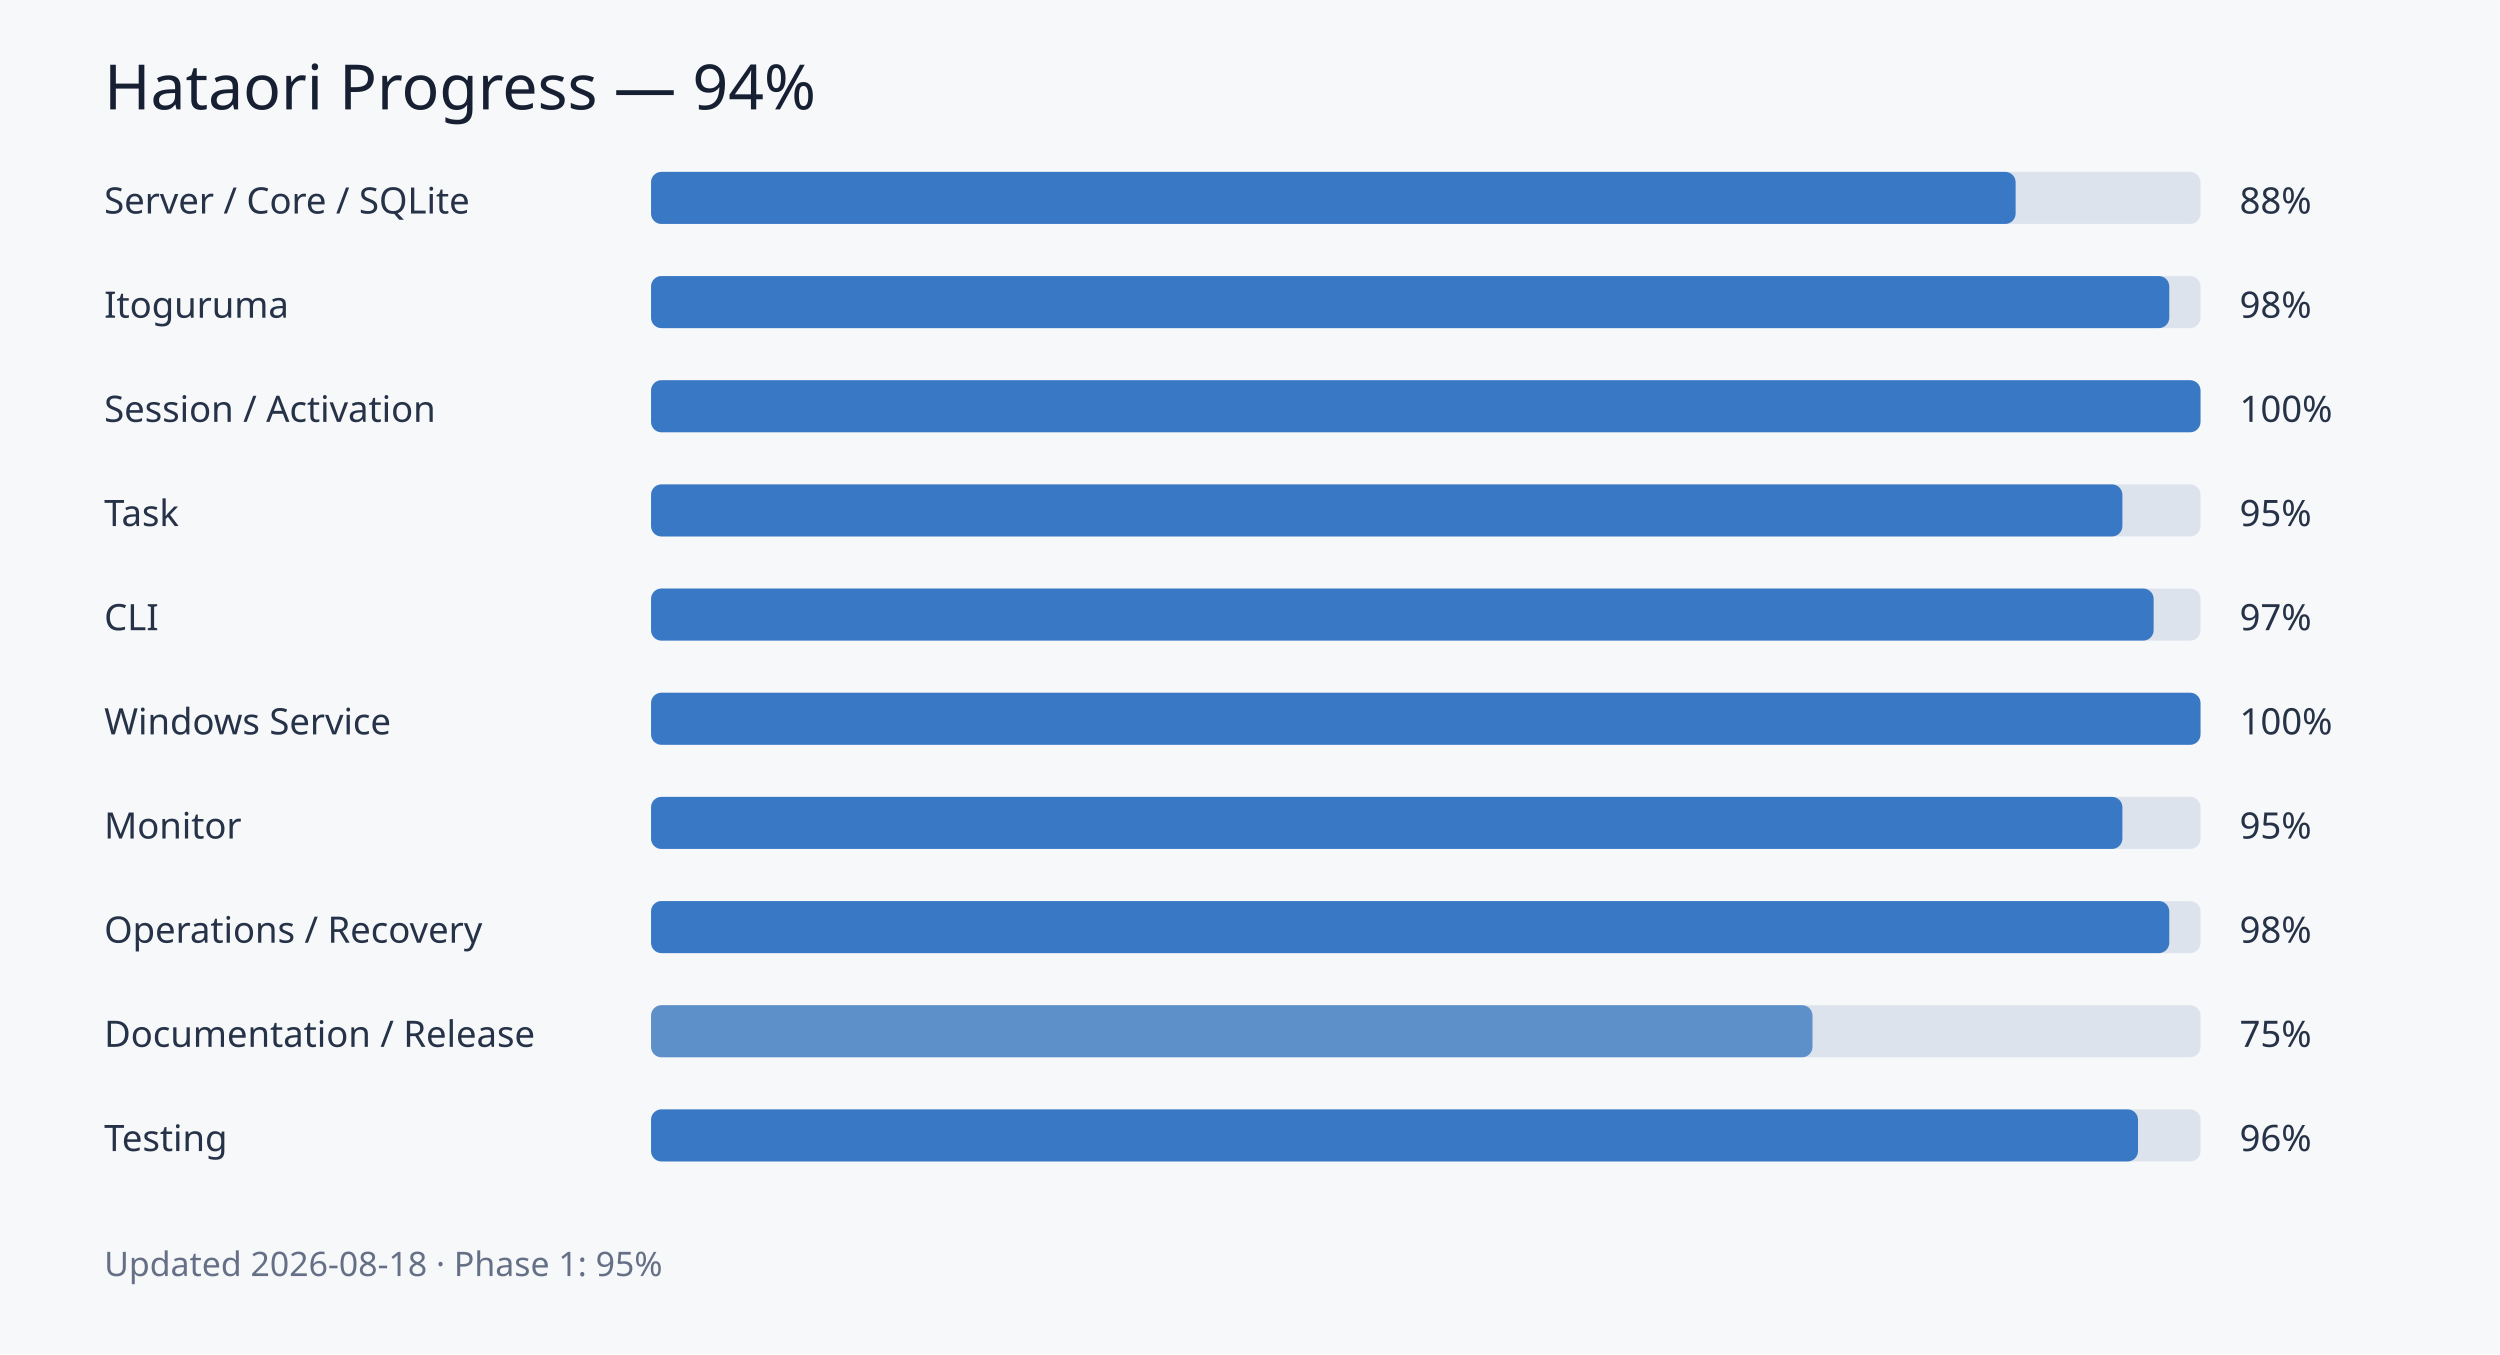
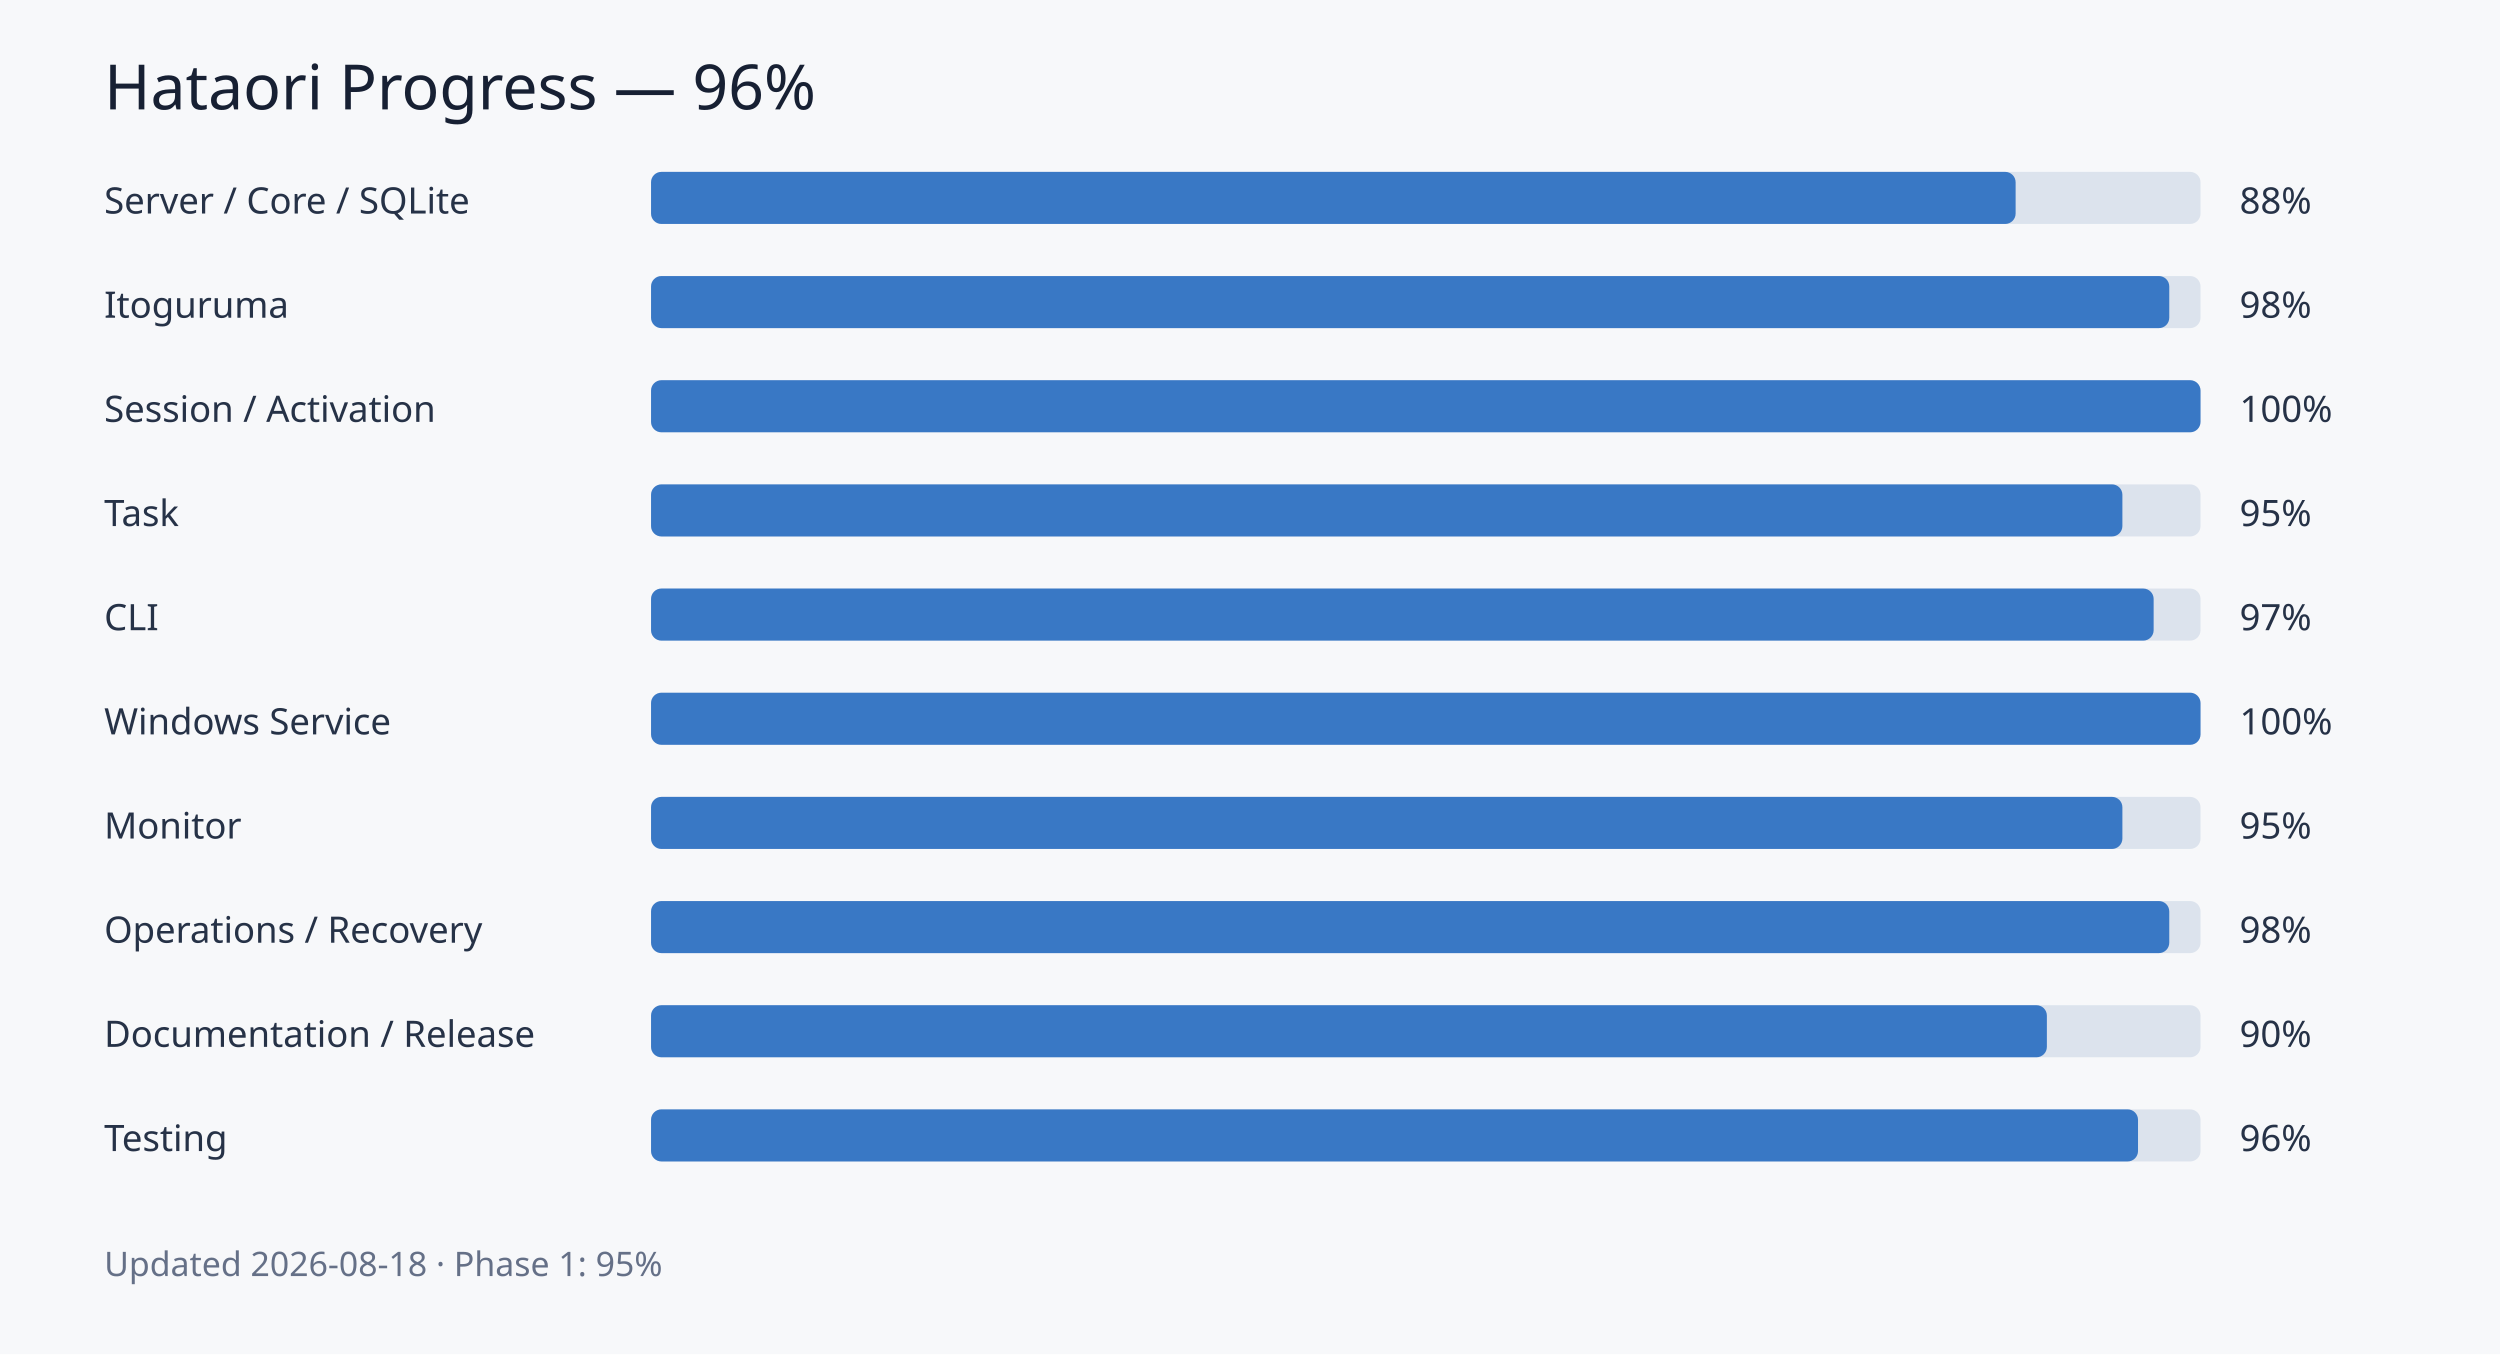
<svg xmlns="http://www.w3.org/2000/svg" width="960" height="520" viewBox="0 0 960 520">
  <rect width="960" height="520" fill="#f7f8fa" />
-   <text x="40" y="42" font-family="Segoe UI, sans-serif" font-size="24" fill="#172033">Hataori Progress — 94%</text>
+   <text x="40" y="42" font-family="Segoe UI, sans-serif" font-size="24" fill="#172033">Hataori Progress — 96%</text>
  <g font-family="Segoe UI, sans-serif" font-size="14" fill="#263247">
    <text x="40" y="82">Server / Core / SQLite</text>
    <rect x="250" y="66" width="595" height="20" rx="4" fill="#dce3ed" />
    <rect x="250" y="66" width="524" height="20" rx="4" fill="#3978c5" />
    <text x="860" y="82">88%</text>
    <text x="40" y="122">Itoguruma</text>
    <rect x="250" y="106" width="595" height="20" rx="4" fill="#dce3ed" />
    <rect x="250" y="106" width="583" height="20" rx="4" fill="#3978c5" />
    <text x="860" y="122">98%</text>
    <text x="40" y="162">Session / Activation</text>
    <rect x="250" y="146" width="595" height="20" rx="4" fill="#dce3ed" />
    <rect x="250" y="146" width="595" height="20" rx="4" fill="#3978c5" />
    <text x="860" y="162">100%</text>
    <text x="40" y="202">Task</text>
    <rect x="250" y="186" width="595" height="20" rx="4" fill="#dce3ed" />
    <rect x="250" y="186" width="565" height="20" rx="4" fill="#3978c5" />
    <text x="860" y="202">95%</text>
    <text x="40" y="242">CLI</text>
    <rect x="250" y="226" width="595" height="20" rx="4" fill="#dce3ed" />
    <rect x="250" y="226" width="577" height="20" rx="4" fill="#3978c5" />
    <text x="860" y="242">97%</text>
    <text x="40" y="282">Windows Service</text>
    <rect x="250" y="266" width="595" height="20" rx="4" fill="#dce3ed" />
    <rect x="250" y="266" width="595" height="20" rx="4" fill="#3978c5" />
    <text x="860" y="282">100%</text>
    <text x="40" y="322">Monitor</text>
    <rect x="250" y="306" width="595" height="20" rx="4" fill="#dce3ed" />
    <rect x="250" y="306" width="565" height="20" rx="4" fill="#3978c5" />
    <text x="860" y="322">95%</text>
    <text x="40" y="362">Operations / Recovery</text>
    <rect x="250" y="346" width="595" height="20" rx="4" fill="#dce3ed" />
    <rect x="250" y="346" width="583" height="20" rx="4" fill="#3978c5" />
    <text x="860" y="362">98%</text>
    <text x="40" y="402">Documentation / Release</text>
    <rect x="250" y="386" width="595" height="20" rx="4" fill="#dce3ed" />
-     <rect x="250" y="386" width="446" height="20" rx="4" fill="#5d8fc8" />
-     <text x="860" y="402">75%</text>
+     <rect x="250" y="386" width="536" height="20" rx="4" fill="#3978c5" />
+     <text x="860" y="402">90%</text>
    <text x="40" y="442">Testing</text>
    <rect x="250" y="426" width="595" height="20" rx="4" fill="#dce3ed" />
    <rect x="250" y="426" width="571" height="20" rx="4" fill="#3978c5" />
    <text x="860" y="442">96%</text>
  </g>
  <text x="40" y="490" font-family="Segoe UI, sans-serif" font-size="13" fill="#657087">Updated 2026-08-18 · Phase 1: 95%</text>
</svg>
